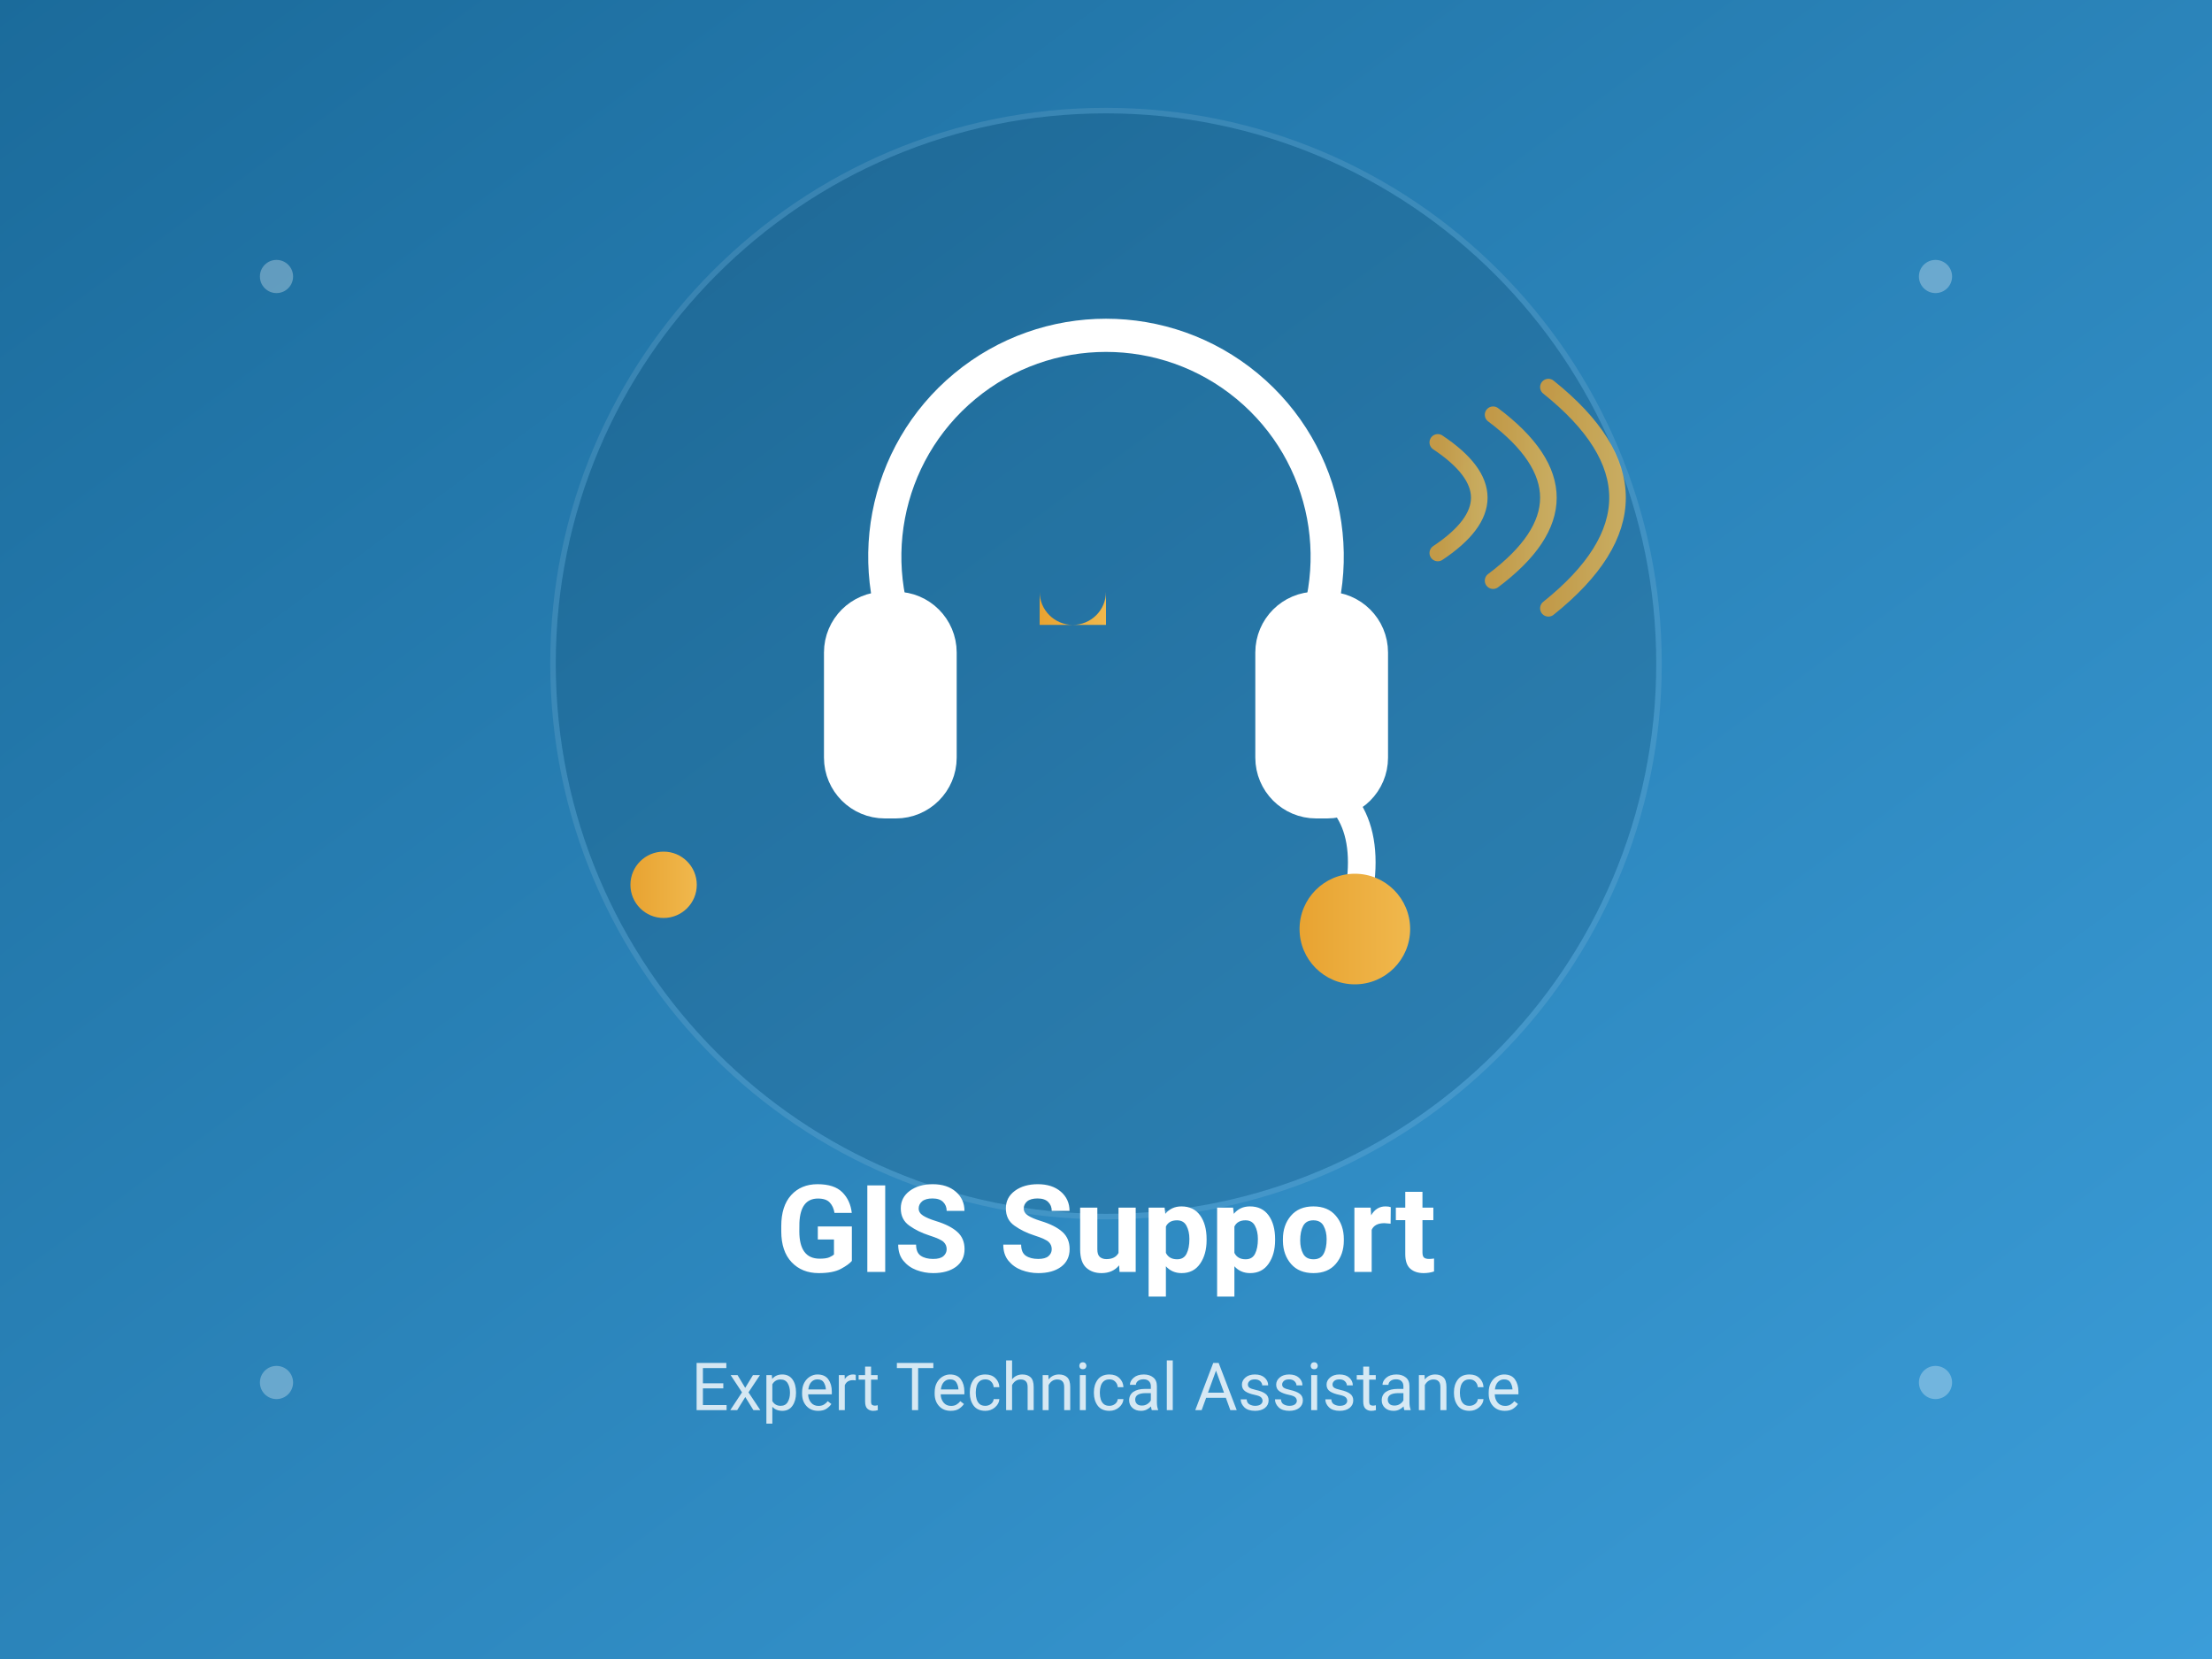
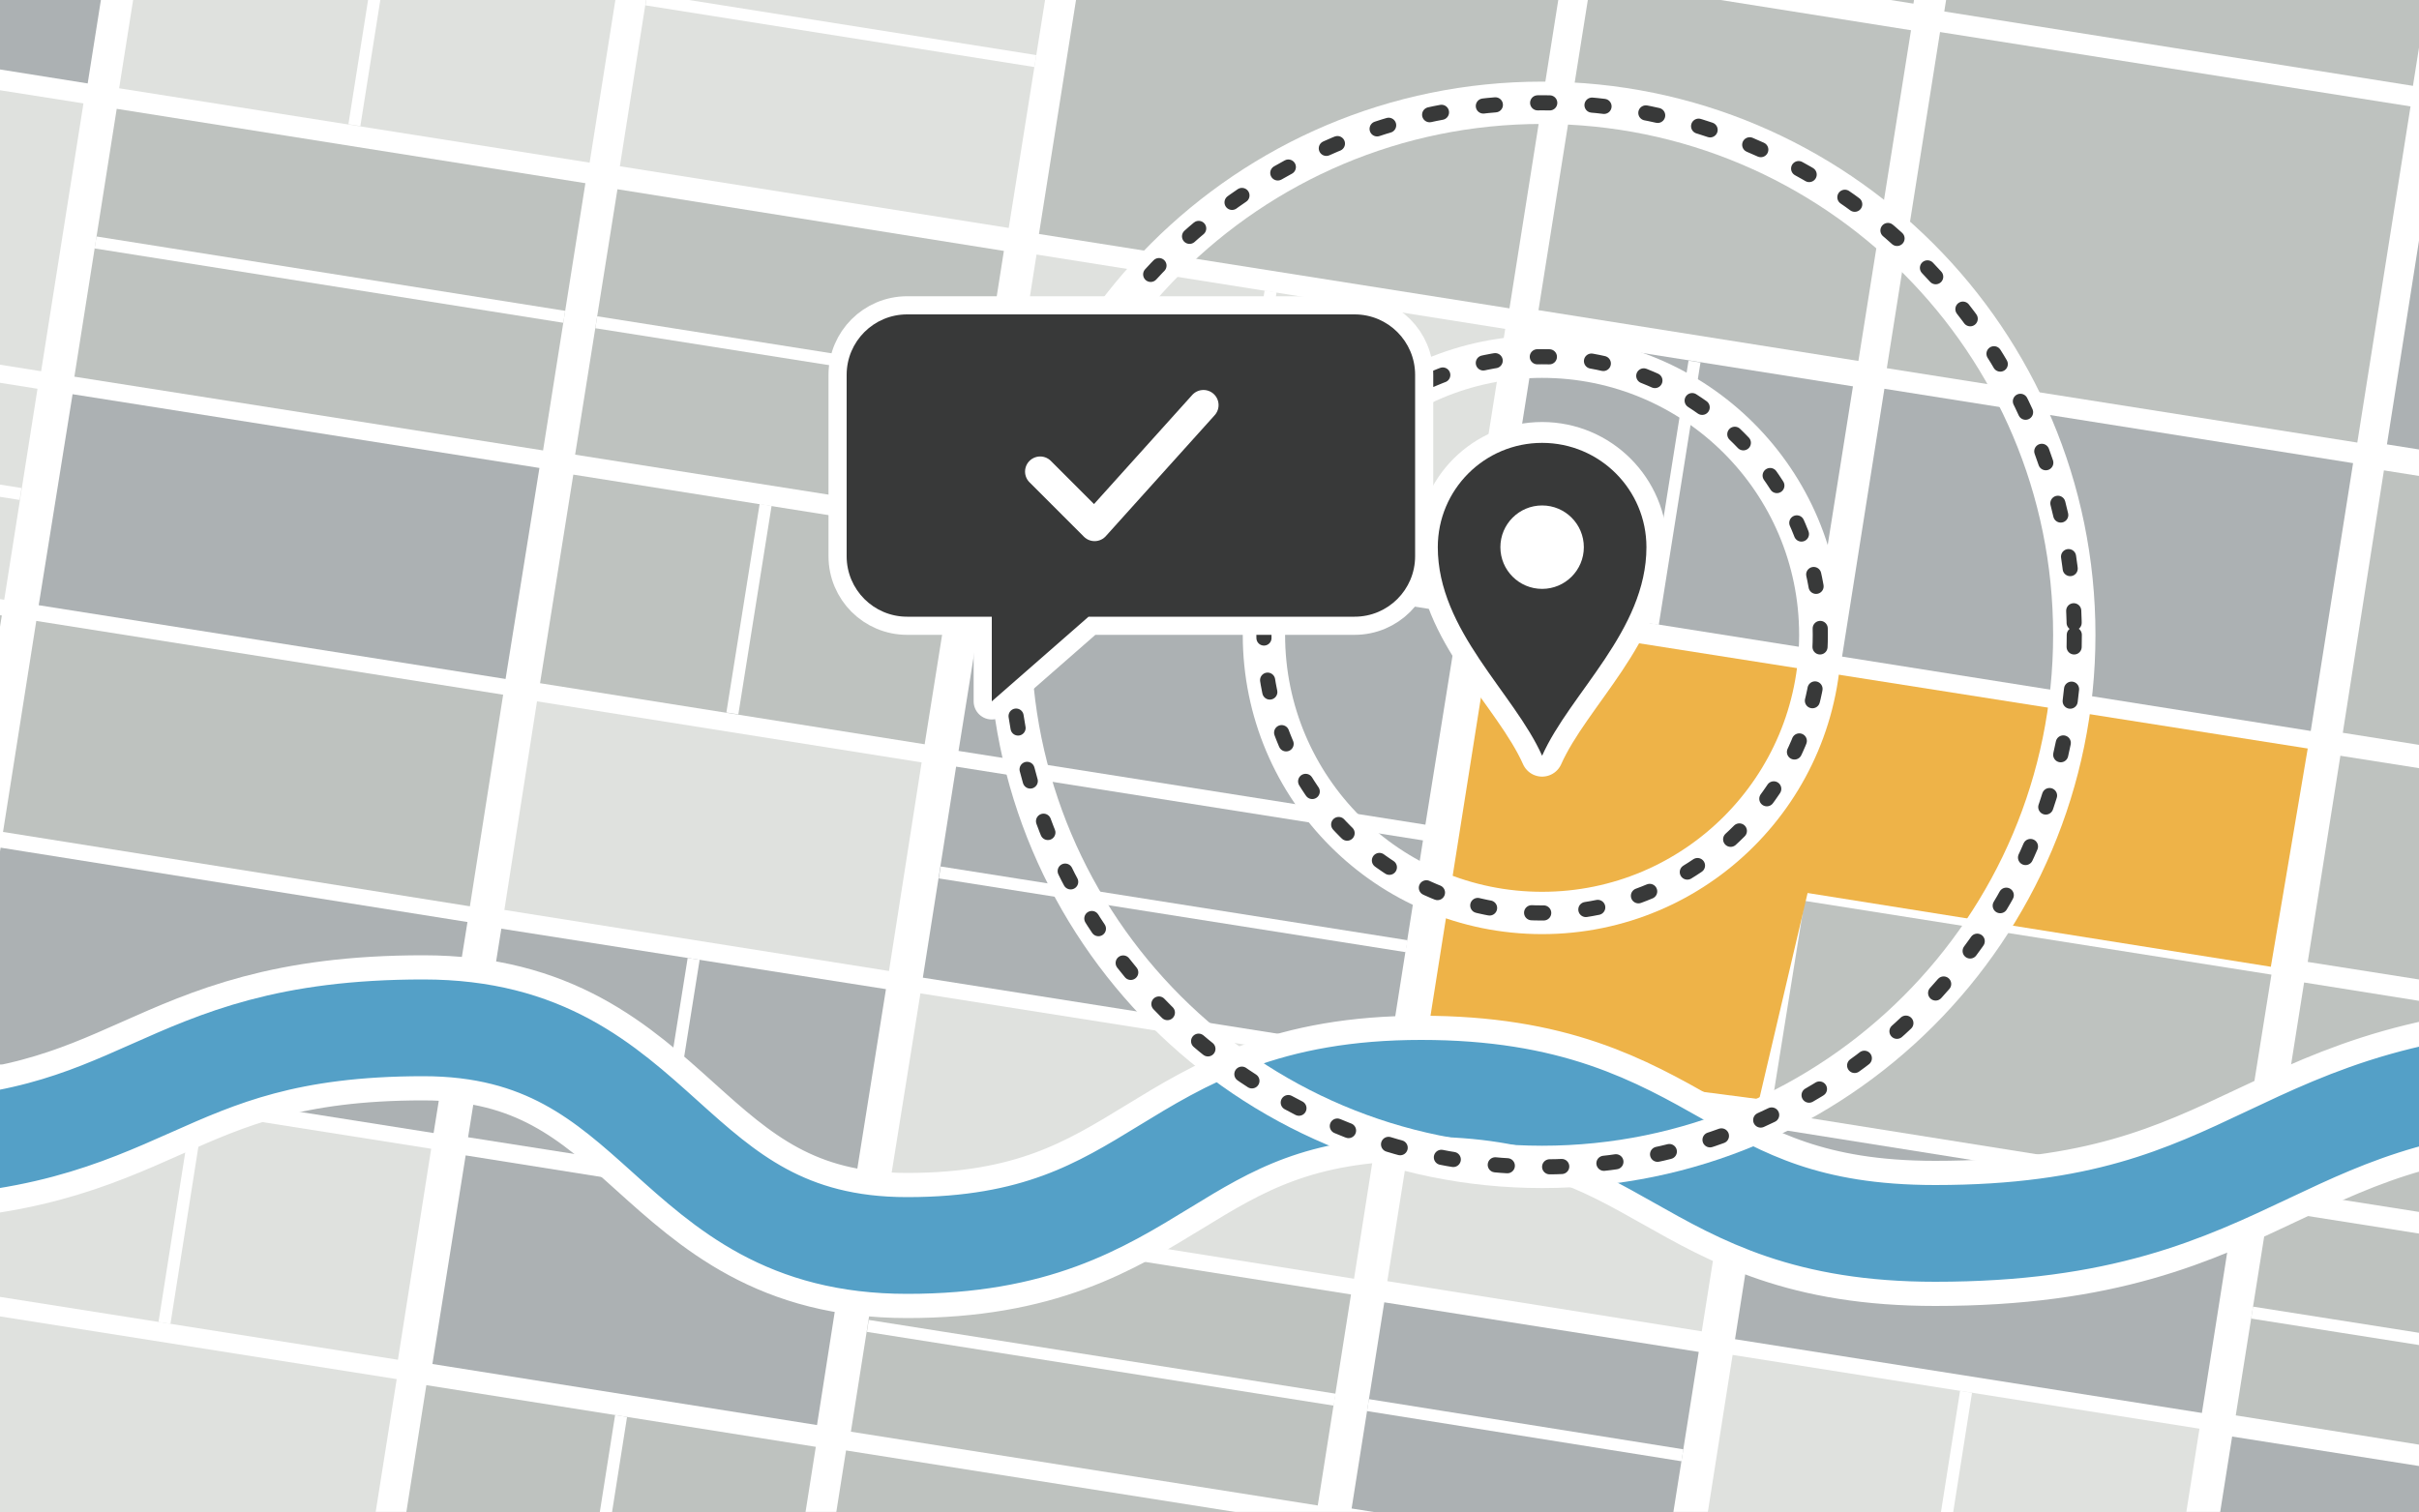
- <svg xmlns="http://www.w3.org/2000/svg" viewBox="0 0 400 300">
-   <defs>
-     <linearGradient id="bgGradSupport" x1="0%" y1="0%" x2="100%" y2="100%">
-       <stop offset="0%" style="stop-color:#1B6B9B;stop-opacity:1" />
-       <stop offset="100%" style="stop-color:#3B9DD9;stop-opacity:1" />
-     </linearGradient>
-     <linearGradient id="accentGradSupport" x1="0%" y1="0%" x2="100%" y2="0%">
-       <stop offset="0%" style="stop-color:#E8A331;stop-opacity:1" />
-       <stop offset="100%" style="stop-color:#F0B84D;stop-opacity:1" />
-     </linearGradient>
-   </defs>
-   <rect width="400" height="300" fill="url(#bgGradSupport)" />
-   <g stroke="#ffffff" stroke-width="1" opacity="0.1">
-     <circle cx="200" cy="120" r="40" />
-     <circle cx="200" cy="120" r="70" />
-     <circle cx="200" cy="120" r="100" />
-   </g>
-   <g transform="translate(200, 110)">
-     <g fill="none" stroke="#ffffff" stroke-width="6">
-       <path d="M-35 10 A40 40 0 1 1 35 10" stroke-linecap="round" />
-       <rect x="-48" y="0" width="18" height="35" rx="8" fill="#ffffff" />
-       <rect x="30" y="0" width="18" height="35" rx="8" fill="#ffffff" />
+ <svg xmlns="http://www.w3.org/2000/svg" viewBox="0 0 400 250" role="img" aria-label="Map with a support pin, a service coverage ring and a resolved-ticket badge">
+   <rect width="400" height="250" fill="#fff" />
+   <g>
+     <polygon points="-98.2,-148.3 -46.2,-140.0 -51.6,-106.0 -103.6,-114.2" fill="#DFE1DE" />
+     <polygon points="-104.4,-110.5 -52.0,-102.2 -58.9,-58.8 -111.3,-67.1" fill="#DFE1DE" />
+     <polygon points="-112.2,-62.9 -59.3,-54.5 -68.0,0.2 -120.9,-8.1" fill="#BEC2BF" />
+     <line x1="-116.6" y1="-35.5" x2="-63.7" y2="-27.1" stroke="#fff" stroke-width="2" />
+     <polygon points="-121.3,-3.8 -68.9,4.5 -75.8,47.9 -128.2,39.6" fill="#BEC2BF" />
+     <polygon points="-128.6,43.3 -76.6,51.6 -82.0,85.6 -134.0,77.4" fill="#BEC2BF" />
+     <line x1="-102.6" y1="47.5" x2="-108.0" y2="81.5" stroke="#fff" stroke-width="2" />
+     <polygon points="-134.5,80.9 -82.5,89.1 -87.9,123.2 -139.9,114.9" fill="#BEC2BF" />
+     <polygon points="-140.5,118.4 -88.5,126.6 -93.9,160.7 -145.9,152.5" fill="#BEC2BF" />
+     <polygon points="-146.4,155.9 -94.4,164.2 -99.8,198.2 -151.8,190.0" fill="#BEC2BF" />
+     <polygon points="-152.9,193.9 -100.0,202.3 -108.7,257.0 -161.6,248.7" fill="#BEC2BF" />
+     <line x1="-126.5" y1="198.1" x2="-135.1" y2="252.8" stroke="#fff" stroke-width="2" />
+     <polygon points="-161.8,252.7 -109.8,261.0 -115.2,295.0 -167.2,286.8" fill="#BEC2BF" />
+     <polygon points="-168.0,290.5 -115.5,298.8 -122.4,342.2 -174.8,333.9" fill="#BEC2BF" />
+     <polygon points="-40.7,-139.6 36.5,-127.4 31.0,-92.4 -46.2,-104.7" fill="#DFE1DE" />
+     <polygon points="-46.8,-101.8 30.7,-89.5 23.7,-45.3 -53.8,-57.5" fill="#ACB1B3" />
+     <polygon points="-54.5,-54.2 23.3,-41.8 14.5,13.8 -63.3,1.4" fill="#ACB1B3" />
+     <line x1="-58.9" y1="-26.4" x2="18.9" y2="-14.0" stroke="#fff" stroke-width="2" />
+     <polygon points="-63.7,4.9 13.8,17.1 6.8,61.4 -70.7,49.1" fill="#DFE1DE" />
+     <line x1="-24.9" y1="11.0" x2="-31.9" y2="55.3" stroke="#fff" stroke-width="2" />
+     <polygon points="-71.0,52.0 6.2,64.3 0.7,99.2 -76.5,87.0" fill="#DFE1DE" />
+     <line x1="-73.8" y1="69.5" x2="3.4" y2="81.7" stroke="#fff" stroke-width="2" />
+     <polygon points="-76.9,89.6 0.3,101.8 -5.3,136.7 -82.5,124.5" fill="#BEC2BF" />
+     <line x1="-38.3" y1="95.7" x2="-43.9" y2="130.6" stroke="#fff" stroke-width="2" />
+     <polygon points="-82.9,127.1 -5.7,139.3 -11.2,174.2 -88.4,162.0" fill="#BEC2BF" />
+     <line x1="-85.7" y1="144.6" x2="-8.5" y2="156.8" stroke="#fff" stroke-width="2" />
+     <polygon points="-88.8,164.6 -11.6,176.9 -17.2,211.8 -94.4,199.5" fill="#ACB1B3" />
+     <polygon points="-95.2,202.6 -17.4,215.0 -26.2,270.6 -104.0,258.2" fill="#ACB1B3" />
+     <polygon points="-104.2,261.4 -27.0,273.6 -32.5,308.6 -109.7,296.3" fill="#ACB1B3" />
+     <polygon points="-110.3,299.2 -32.8,311.5 -39.8,355.7 -117.3,343.5" fill="#BEC2BF" />
+     <polygon points="42.3,-126.4 119.5,-114.2 114.0,-79.3 36.8,-91.5" fill="#ACB1B3" />
+     <polygon points="36.2,-88.7 113.7,-76.4 106.7,-32.1 29.2,-44.4" fill="#BEC2BF" />
+     <line x1="32.7" y1="-66.5" x2="110.2" y2="-54.3" stroke="#fff" stroke-width="2" />
+     <polygon points="28.5,-41.0 106.3,-28.7 97.5,26.9 19.7,14.6" fill="#DFE1DE" />
+     <line x1="67.4" y1="-34.9" x2="58.6" y2="20.7" stroke="#fff" stroke-width="2" />
+     <polygon points="19.3,18.0 96.8,30.3 89.8,74.5 12.3,62.3" fill="#BEC2BF" />
+     <line x1="15.8" y1="40.1" x2="93.3" y2="52.4" stroke="#fff" stroke-width="2" />
+     <polygon points="12.0,65.2 89.2,77.4 83.6,112.3 6.4,100.1" fill="#ACB1B3" />
+     <polygon points="6.0,102.7 83.2,114.9 77.7,149.9 0.5,137.6" fill="#BEC2BF" />
+     <polygon points="0.1,140.2 77.3,152.5 71.7,187.4 -5.5,175.2" fill="#ACB1B3" />
+     <polygon points="-5.9,177.8 71.3,190.0 65.8,224.9 -11.4,212.7" fill="#DFE1DE" />
+     <line x1="32.7" y1="183.9" x2="27.2" y2="218.8" stroke="#fff" stroke-width="2" />
+     <polygon points="-12.2,215.8 65.6,228.1 56.8,283.7 -21.0,271.4" fill="#DFE1DE" />
+     <polygon points="-21.2,274.6 56.0,286.8 50.5,321.7 -26.7,309.5" fill="#DFE1DE" />
+     <polygon points="-27.3,312.3 50.2,324.6 43.1,368.9 -34.3,356.6" fill="#BEC2BF" />
+     <line x1="11.4" y1="318.5" x2="4.4" y2="362.7" stroke="#fff" stroke-width="2" />
+     <polygon points="125.1,-113.1 188.7,-103.0 183.3,-68.5 119.7,-78.6" fill="#BEC2BF" />
+     <line x1="156.9" y1="-108.1" x2="151.5" y2="-73.6" stroke="#fff" stroke-width="2" />
+     <polygon points="119.0,-75.3 182.9,-65.2 176.0,-21.4 112.0,-31.5" fill="#ACB1B3" />
+     <polygon points="111.2,-27.7 175.6,-17.5 166.8,37.7 102.5,27.5" fill="#DFE1DE" />
+     <line x1="106.9" y1="-0.1" x2="171.2" y2="10.1" stroke="#fff" stroke-width="2" />
+     <polygon points="102.1,31.3 166.0,41.5 159.1,85.3 95.1,75.2" fill="#BEC2BF" />
+     <line x1="98.6" y1="53.3" x2="162.5" y2="63.4" stroke="#fff" stroke-width="2" />
+     <polygon points="94.8,78.5 158.4,88.6 152.9,123.1 89.3,113.0" fill="#BEC2BF" />
+     <line x1="126.6" y1="83.5" x2="121.1" y2="118.0" stroke="#fff" stroke-width="2" />
+     <polygon points="88.8,116.0 152.4,126.1 147.0,160.6 83.4,150.5" fill="#DFE1DE" />
+     <polygon points="82.9,153.6 146.5,163.6 141.0,198.1 77.4,188.1" fill="#ACB1B3" />
+     <line x1="114.7" y1="158.6" x2="109.2" y2="193.1" stroke="#fff" stroke-width="2" />
+     <polygon points="77.0,191.1 140.5,201.2 135.1,235.7 71.5,225.6" fill="#ACB1B3" />
+     <polygon points="70.5,229.1 134.9,239.3 126.2,294.5 61.8,284.3" fill="#BEC2BF" />
+     <line x1="102.7" y1="234.2" x2="94.0" y2="289.4" stroke="#fff" stroke-width="2" />
+     <polygon points="61.6,287.9 125.2,298.0 119.7,332.5 56.2,322.4" fill="#ACB1B3" />
+     <polygon points="55.5,325.7 119.4,335.8 112.5,379.6 48.5,369.5" fill="#ACB1B3" />
+     <line x1="87.4" y1="330.7" x2="80.5" y2="374.6" stroke="#fff" stroke-width="2" />
+     <polygon points="194.4,-102.4 271.6,-90.1 266.1,-55.2 188.9,-67.4" fill="#DFE1DE" />
+     <line x1="233.0" y1="-96.2" x2="227.5" y2="-61.3" stroke="#fff" stroke-width="2" />
+     <polygon points="188.3,-64.6 265.8,-52.3 258.8,-8.0 181.3,-20.3" fill="#BEC2BF" />
+     <polygon points="180.6,-16.9 258.4,-4.6 249.6,51.0 171.8,38.7" fill="#BEC2BF" />
+     <polygon points="171.4,42.1 248.9,54.4 241.9,98.6 164.4,86.4" fill="#DFE1DE" />
+     <line x1="210.1" y1="48.2" x2="203.1" y2="92.5" stroke="#fff" stroke-width="2" />
+     <polygon points="164.1,89.3 241.3,101.5 235.7,136.4 158.5,124.2" fill="#ACB1B3" />
+     <polygon points="158.1,126.8 235.3,139.0 229.8,173.9 152.6,161.7" fill="#ACB1B3" />
+     <line x1="155.4" y1="144.3" x2="232.6" y2="156.5" stroke="#fff" stroke-width="2" />
+     <polygon points="152.2,164.3 229.4,176.5 223.9,211.5 146.6,199.2" fill="#DFE1DE" />
+     <polygon points="146.2,201.9 223.4,214.1 217.9,249.0 140.7,236.8" fill="#BEC2BF" />
+     <line x1="143.5" y1="219.3" x2="220.7" y2="231.5" stroke="#fff" stroke-width="2" />
+     <polygon points="139.9,239.9 217.7,252.2 208.9,307.8 131.1,295.5" fill="#BEC2BF" />
+     <line x1="135.5" y1="267.7" x2="213.3" y2="280.0" stroke="#fff" stroke-width="2" />
+     <polygon points="130.9,298.6 208.1,310.9 202.6,345.8 125.4,333.6" fill="#DFE1DE" />
+     <polygon points="124.8,336.4 202.3,348.7 195.2,393.0 117.8,380.7" fill="#BEC2BF" />
+     <polygon points="277.1,-88.8 329.1,-80.6 323.7,-46.5 271.7,-54.8" fill="#BEC2BF" />
+     <polygon points="270.9,-51.0 323.3,-42.7 316.4,0.6 264.0,-7.7" fill="#BEC2BF" />
+     <line x1="267.4" y1="-29.4" x2="319.9" y2="-21.0" stroke="#fff" stroke-width="2" />
+     <polygon points="263.1,-3.4 316.0,5.0 307.3,59.7 254.4,51.3" fill="#BEC2BF" />
+     <polygon points="254.0,55.6 306.4,63.9 299.5,107.3 247.1,99.0" fill="#ACB1B3" />
+     <line x1="280.2" y1="59.8" x2="273.3" y2="103.2" stroke="#fff" stroke-width="2" />
+     <polygon points="234.8,177.9 286.8,186.1 281.4,220.2 229.4,211.9" fill="#DFE1DE" />
+     <polygon points="228.9,215.4 280.9,223.6 275.5,257.7 223.5,249.5" fill="#ACB1B3" />
+     <line x1="226.2" y1="232.4" x2="278.2" y2="240.7" stroke="#fff" stroke-width="2" />
+     <polygon points="222.4,253.4 275.3,261.8 266.6,316.5 213.7,308.1" fill="#BEC2BF" />
+     <polygon points="213.6,312.2 265.6,320.4 260.2,354.5 208.2,346.2" fill="#BEC2BF" />
+     <polygon points="207.4,350.0 259.8,358.3 252.9,401.6 200.5,393.3" fill="#BEC2BF" />
+     <polygon points="334.7,-80.1 411.9,-67.9 406.3,-33.0 329.1,-45.2" fill="#BEC2BF" />
+     <line x1="331.9" y1="-62.7" x2="409.1" y2="-50.4" stroke="#fff" stroke-width="2" />
+     <polygon points="328.5,-42.4 406.0,-30.1 399.0,14.2 321.5,1.9" fill="#BEC2BF" />
+     <polygon points="320.8,5.3 398.6,17.6 389.8,73.2 312.0,60.9" fill="#BEC2BF" />
+     <polygon points="311.6,64.3 389.1,76.6 382.1,120.9 304.6,108.6" fill="#ACB1B3" />
+     <polygon points="298.4,149.0 375.6,161.2 370.0,196.2 292.8,183.9" fill="#BEC2BF" />
+     <polygon points="292.4,186.5 369.6,198.8 364.1,233.7 286.9,221.5" fill="#ACB1B3" />
+     <polygon points="286.5,224.1 363.7,236.3 358.2,271.2 281.0,259.0" fill="#DFE1DE" />
+     <line x1="325.1" y1="230.2" x2="319.6" y2="265.1" stroke="#fff" stroke-width="2" />
+     <polygon points="280.1,262.1 358.0,274.4 349.2,330.0 271.3,317.7" fill="#ACB1B3" />
+     <polygon points="271.2,320.9 348.4,333.1 342.8,368.0 265.6,355.8" fill="#BEC2BF" />
+     <polygon points="265.0,358.6 342.5,370.9 335.5,415.2 258.0,402.9" fill="#DFE1DE" />
+     <line x1="261.5" y1="380.8" x2="339.0" y2="393.0" stroke="#fff" stroke-width="2" />
+     <polygon points="417.3,-66.6 469.3,-58.4 463.9,-24.3 411.9,-32.5" fill="#DFE1DE" />
+     <line x1="414.6" y1="-49.6" x2="466.6" y2="-41.3" stroke="#fff" stroke-width="2" />
+     <polygon points="411.1,-28.8 463.5,-20.5 456.7,22.9 404.3,14.6" fill="#BEC2BF" />
+     <polygon points="403.3,18.8 456.2,27.2 447.6,81.9 394.7,73.5" fill="#ACB1B3" />
+     <line x1="429.8" y1="23.0" x2="421.1" y2="77.7" stroke="#fff" stroke-width="2" />
+     <polygon points="394.2,77.8 446.6,86.1 439.8,129.5 387.4,121.2" fill="#BEC2BF" />
+     <polygon points="387.0,125.0 439.0,133.2 433.6,167.3 381.6,159.1" fill="#BEC2BF" />
+     <polygon points="381.0,162.5 433.0,170.8 427.6,204.8 375.6,196.6" fill="#BEC2BF" />
+     <line x1="378.3" y1="179.6" x2="430.3" y2="187.8" stroke="#fff" stroke-width="2" />
+     <polygon points="375.1,200.1 427.1,208.3 421.7,242.4 369.7,234.1" fill="#BEC2BF" />
+     <line x1="372.4" y1="217.1" x2="424.4" y2="225.3" stroke="#fff" stroke-width="2" />
+     <polygon points="369.1,237.6 421.1,245.8 415.7,279.9 363.7,271.7" fill="#ACB1B3" />
+     <polygon points="362.7,275.6 415.6,284.0 406.9,338.7 354.0,330.3" fill="#ACB1B3" />
+     <polygon points="353.8,334.4 405.8,342.6 400.4,376.7 348.4,368.5" fill="#BEC2BF" />
+     <line x1="351.1" y1="351.4" x2="403.1" y2="359.7" stroke="#fff" stroke-width="2" />
+     <polygon points="347.6,372.2 400.0,380.5 393.2,423.9 340.7,415.6" fill="#ACB1B3" />
+     <polygon points="474.6,-57.5 526.6,-49.3 521.2,-15.2 469.2,-23.5" fill="#BEC2BF" />
+     <polygon points="468.4,-19.8 520.8,-11.5 514.0,31.9 461.5,23.6" fill="#ACB1B3" />
+     <polygon points="460.6,27.9 513.5,36.3 504.9,91.0 452.0,82.6" fill="#DFE1DE" />
+     <polygon points="451.5,86.9 503.9,95.2 497.1,138.6 444.6,130.3" fill="#ACB1B3" />
+     <polygon points="444.3,134.1 496.3,142.3 490.9,176.4 438.9,168.1" fill="#ACB1B3" />
+     <polygon points="438.3,171.6 490.3,179.8 484.9,213.9 432.9,205.7" fill="#ACB1B3" />
+     <polygon points="432.4,209.1 484.4,217.4 479.0,251.4 427.0,243.2" fill="#BEC2BF" />
+     <polygon points="426.4,246.7 478.4,254.9 473.0,289.0 421.0,280.7" fill="#BEC2BF" />
+     <polygon points="420.0,284.7 472.8,293.1 464.2,347.8 411.3,339.4" fill="#DFE1DE" />
+     <polygon points="411.1,343.5 463.1,351.7 457.7,385.8 405.7,377.5" fill="#DFE1DE" />
+     <line x1="408.4" y1="360.5" x2="460.4" y2="368.7" stroke="#fff" stroke-width="2" />
+     <polygon points="404.9,381.2 457.3,389.6 450.4,432.9 398.0,424.6" fill="#BEC2BF" />
+     <line x1="401.5" y1="402.9" x2="453.9" y2="411.2" stroke="#fff" stroke-width="2" />
+     <polygon points="531.6,-48.2 572.2,-41.8 566.9,-8.3 526.3,-14.7" fill="#ACB1B3" />
+     <line x1="529.0" y1="-31.5" x2="569.6" y2="-25.0" stroke="#fff" stroke-width="2" />
+     <polygon points="525.4,-10.5 566.5,-3.9 559.7,38.9 518.6,32.4" fill="#DFE1DE" />
+     <polygon points="517.6,37.1 559.2,43.7 550.6,98.0 509.0,91.4" fill="#ACB1B3" />
+     <line x1="538.4" y1="40.4" x2="529.8" y2="94.7" stroke="#fff" stroke-width="2" />
+     <polygon points="508.5,96.2 549.6,102.7 542.8,145.6 501.7,139.1" fill="#ACB1B3" />
+     <line x1="505.1" y1="117.6" x2="546.2" y2="124.1" stroke="#fff" stroke-width="2" />
+     <polygon points="501.3,143.4 541.9,149.8 536.6,183.3 496.0,176.9" fill="#ACB1B3" />
+     <polygon points="495.4,180.9 535.9,187.4 530.6,220.9 490.0,214.4" fill="#BEC2BF" />
+     <polygon points="489.4,218.5 530.0,224.9 524.7,258.4 484.1,252.0" fill="#BEC2BF" />
+     <line x1="509.7" y1="221.7" x2="504.4" y2="255.2" stroke="#fff" stroke-width="2" />
+     <polygon points="483.5,256.0 524.0,262.4 518.7,295.9 478.2,289.5" fill="#BEC2BF" />
+     <polygon points="476.9,293.9 518.5,300.5 509.9,354.8 468.3,348.2" fill="#BEC2BF" />
+     <polygon points="468.1,352.8 508.7,359.2 503.4,392.7 462.8,386.3" fill="#BEC2BF" />
+     <line x1="488.4" y1="356.0" x2="483.1" y2="389.5" stroke="#fff" stroke-width="2" />
+     <polygon points="461.9,390.5 503.0,397.1 496.2,439.9 455.1,433.4" fill="#ACB1B3" />
+     <line x1="482.4" y1="393.8" x2="475.6" y2="436.6" stroke="#fff" stroke-width="2" />
+     <polygon points="246.9,102.6 381.6,123.8 375.5,159.9 298.9,147.7 290.9,181.8 235.5,174.6" fill="#EEB348" />
+     <path d="M-20,190 C25.0,190 25.0,170 70,170 C110.0,170 110.0,206 150,206 C192.5,206 192.5,180 235,180 C277.5,180 277.5,204 320,204 C375.0,204 375.0,178 430,178" fill="none" stroke="#fff" stroke-width="24" stroke-linecap="round" />
+     <path d="M-20,190 C25.0,190 25.0,170 70,170 C110.0,170 110.0,206 150,206 C192.5,206 192.5,180 235,180 C277.5,180 277.5,204 320,204 C375.0,204 375.0,178 430,178" fill="none" stroke="#54A0C7" stroke-width="16" stroke-linecap="round" />
+     <circle cx="255" cy="105" r="88" fill="none" stroke="#fff" stroke-width="7" />
+     <circle cx="255" cy="105" r="88" fill="none" stroke="#383939" stroke-width="2.5" stroke-dasharray="2 7" stroke-linecap="round" />
+     <circle cx="255" cy="105" r="46" fill="none" stroke="#fff" stroke-width="7" />
+     <circle cx="255" cy="105" r="46" fill="none" stroke="#383939" stroke-width="2.5" stroke-dasharray="2 7" stroke-linecap="round" />
+     <g transform="translate(255,125) scale(1.15)">
+       <path d="M0,0 C-4,-9 -15,-18 -15,-30 A15,15 0 1 1 15,-30 C15,-18 4,-9 0,0Z" fill="#fff" stroke="#fff" stroke-width="6" stroke-linejoin="round" />
+       <path d="M0,0 C-4,-9 -15,-18 -15,-30 A15,15 0 1 1 15,-30 C15,-18 4,-9 0,0Z" fill="#383939" />
+       <circle cx="0" cy="-30" r="6" fill="#fff" />
    </g>
-     <path d="M35 30 Q50 35 45 55" stroke="#ffffff" stroke-width="5" fill="none" stroke-linecap="round" />
-     <circle cx="45" cy="58" r="10" fill="url(#accentGradSupport)" />
-     <g stroke="url(#accentGradSupport)" stroke-width="3" fill="none" opacity="0.8">
-       <path d="M60 -30 Q75 -20 60 -10" stroke-linecap="round" />
-       <path d="M70 -35 Q90 -20 70 -5" stroke-linecap="round" />
-       <path d="M80 -40 Q105 -20 80 0" stroke-linecap="round" />
-     </g>
-     <g fill="url(#accentGradSupport)">
-       <path d="M-80 -40 L-80 -25 L-70 -25 L-70 -35 A10 10 0 1 1 -90 -35 L-90 -25 L-80 -25" transform="scale(0.6) translate(70, 30)" />
-       <circle cx="-80" cy="50" r="6" />
+     <g transform="translate(150,52)">
+       <path d="M0,0 H74 a10,10 0 0 1 10,10 V40 a10,10 0 0 1 -10,10 H30 L14,64 V50 H0 a10,10 0 0 1 -10,-10 V10 a10,10 0 0 1 10,-10Z" fill="#fff" stroke="#fff" stroke-width="6" stroke-linejoin="round" />
+       <path d="M0,0 H74 a10,10 0 0 1 10,10 V40 a10,10 0 0 1 -10,10 H30 L14,64 V50 H0 a10,10 0 0 1 -10,-10 V10 a10,10 0 0 1 10,-10Z" fill="#383939" />
+       <path d="M22,26 l9,9 l18,-20" fill="none" stroke="#fff" stroke-width="5" stroke-linecap="round" stroke-linejoin="round" />
    </g>
  </g>
-   <g fill="#ffffff" opacity="0.3">
-     <circle cx="50" cy="50" r="3" />
-     <circle cx="350" cy="50" r="3" />
-     <circle cx="50" cy="250" r="3" />
-     <circle cx="350" cy="250" r="3" />
-   </g>
-   <text x="200" y="230" text-anchor="middle" font-family="Roboto, Arial, sans-serif" font-size="22" font-weight="700" fill="#ffffff">GIS Support</text>
-   <text x="200" y="255" text-anchor="middle" font-family="Roboto, Arial, sans-serif" font-size="12" fill="#ffffff" opacity="0.8">Expert Technical Assistance</text>
</svg>
